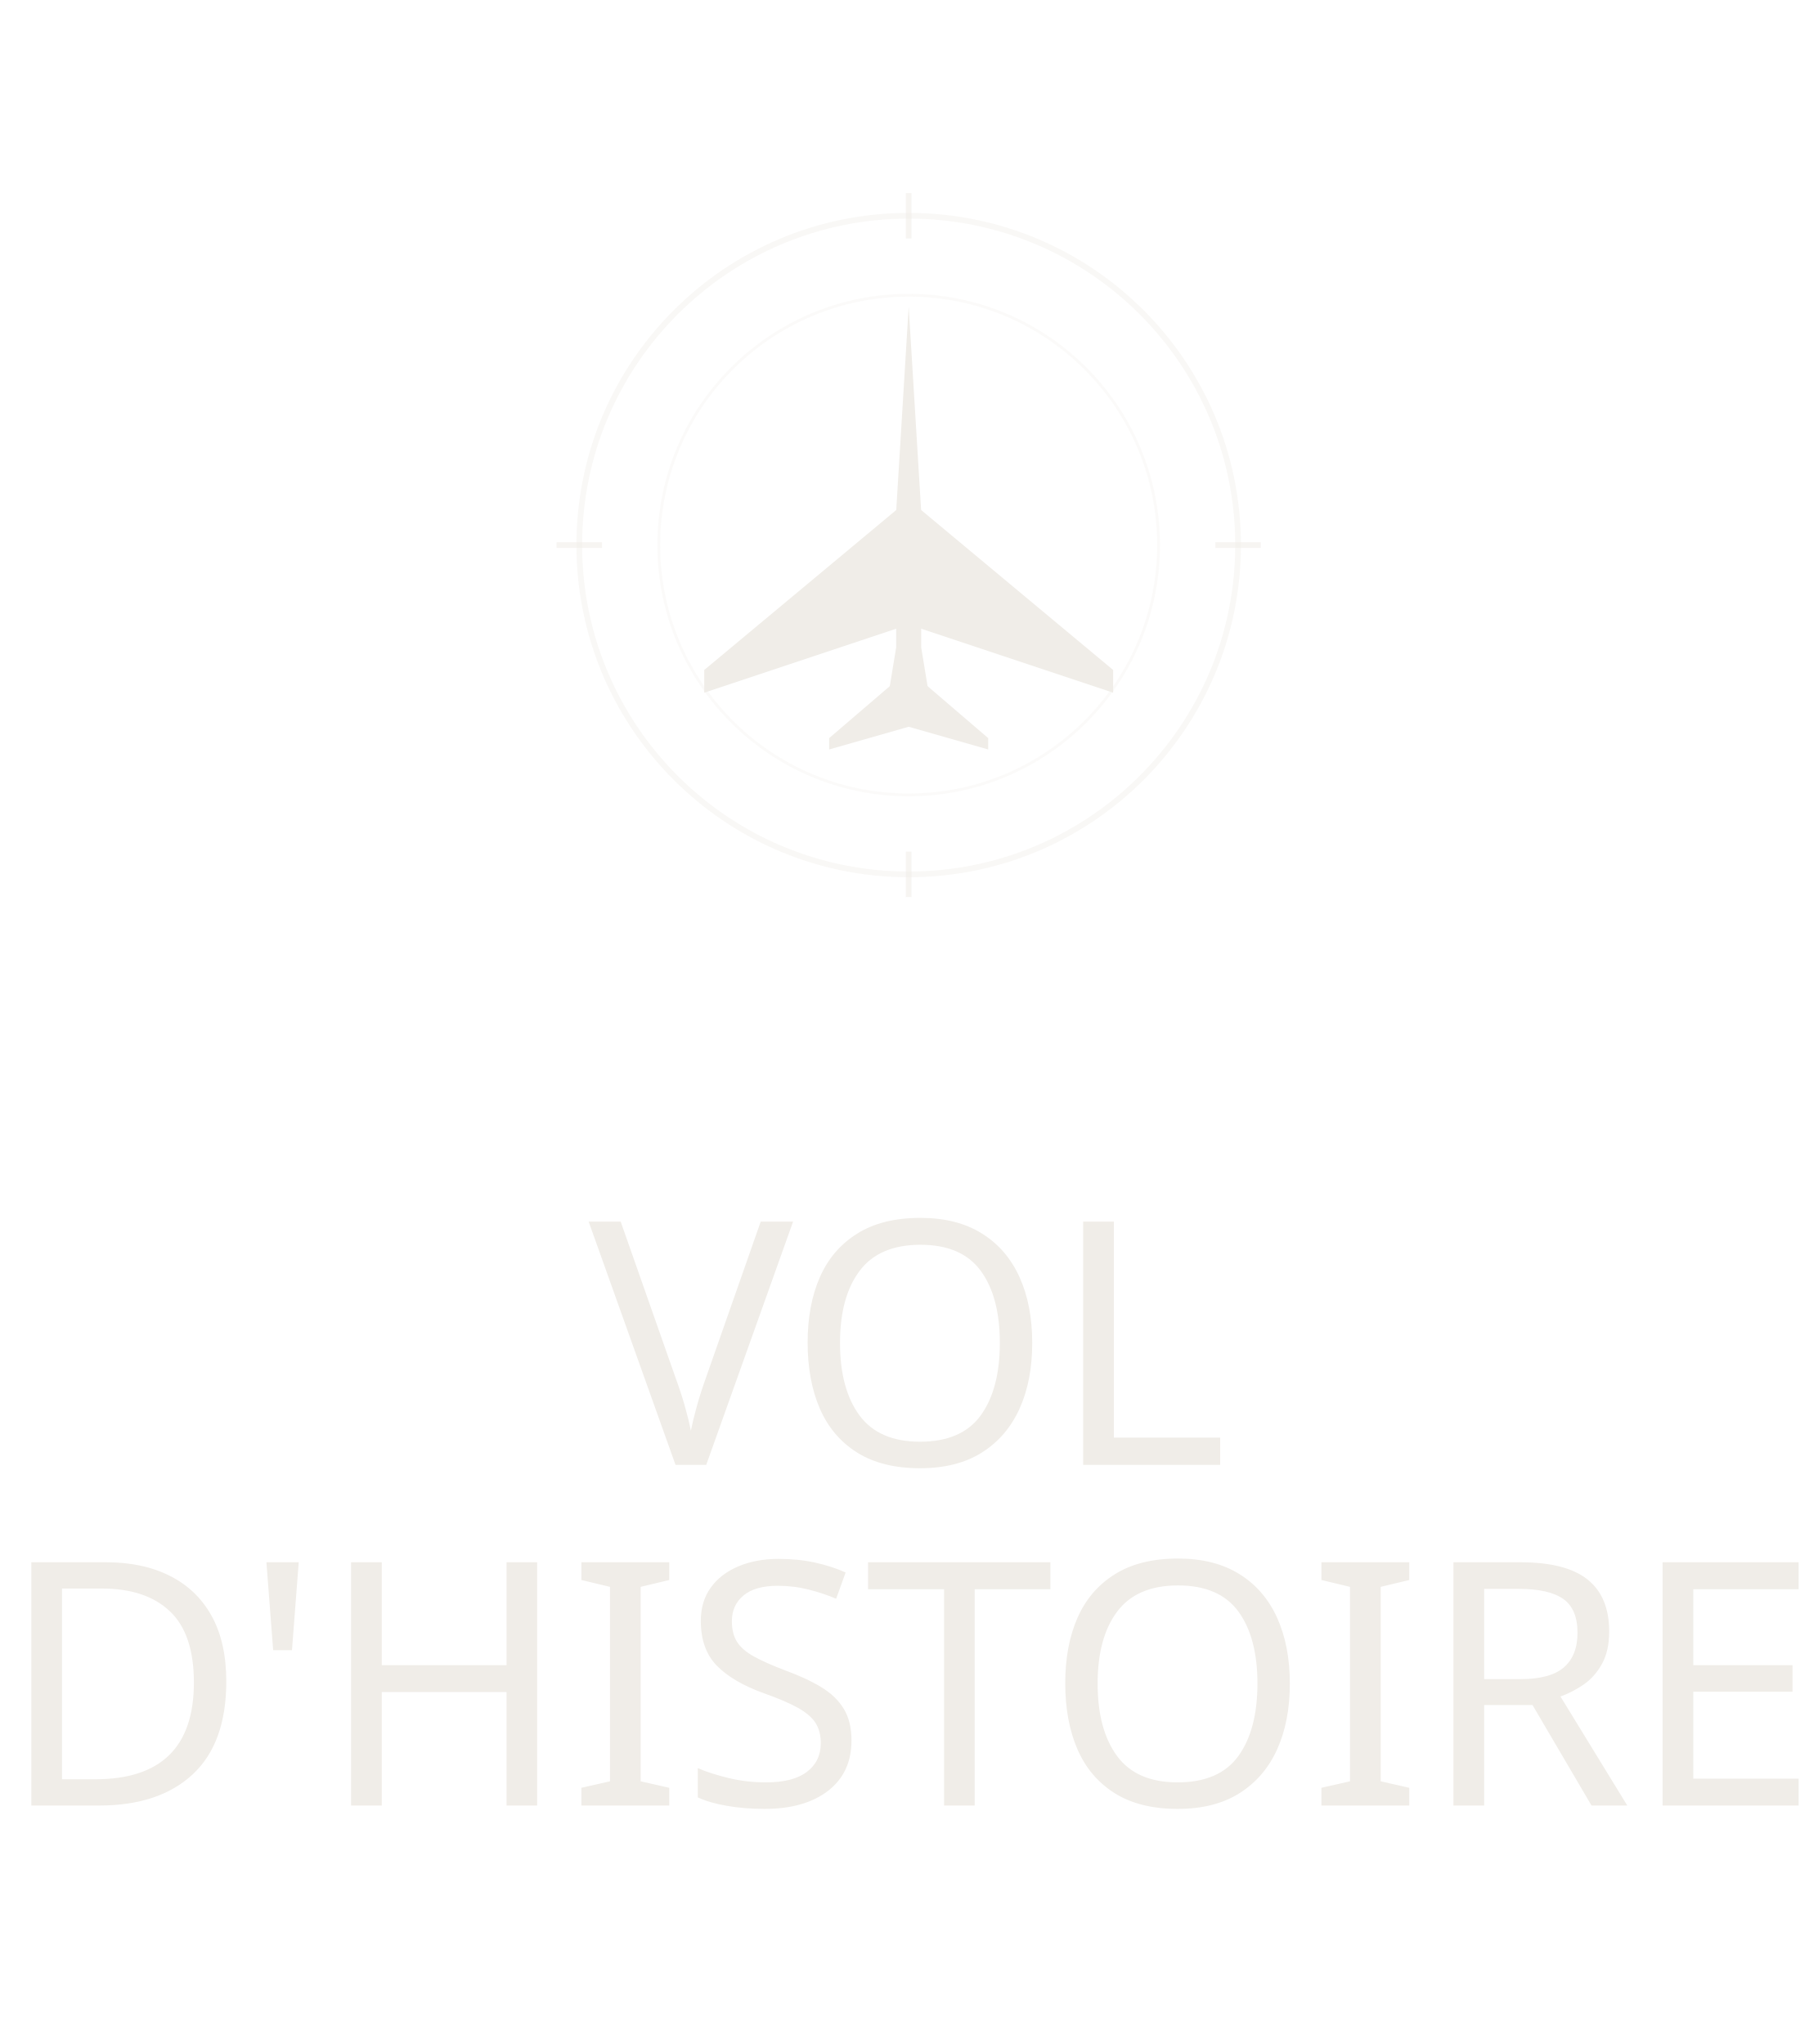
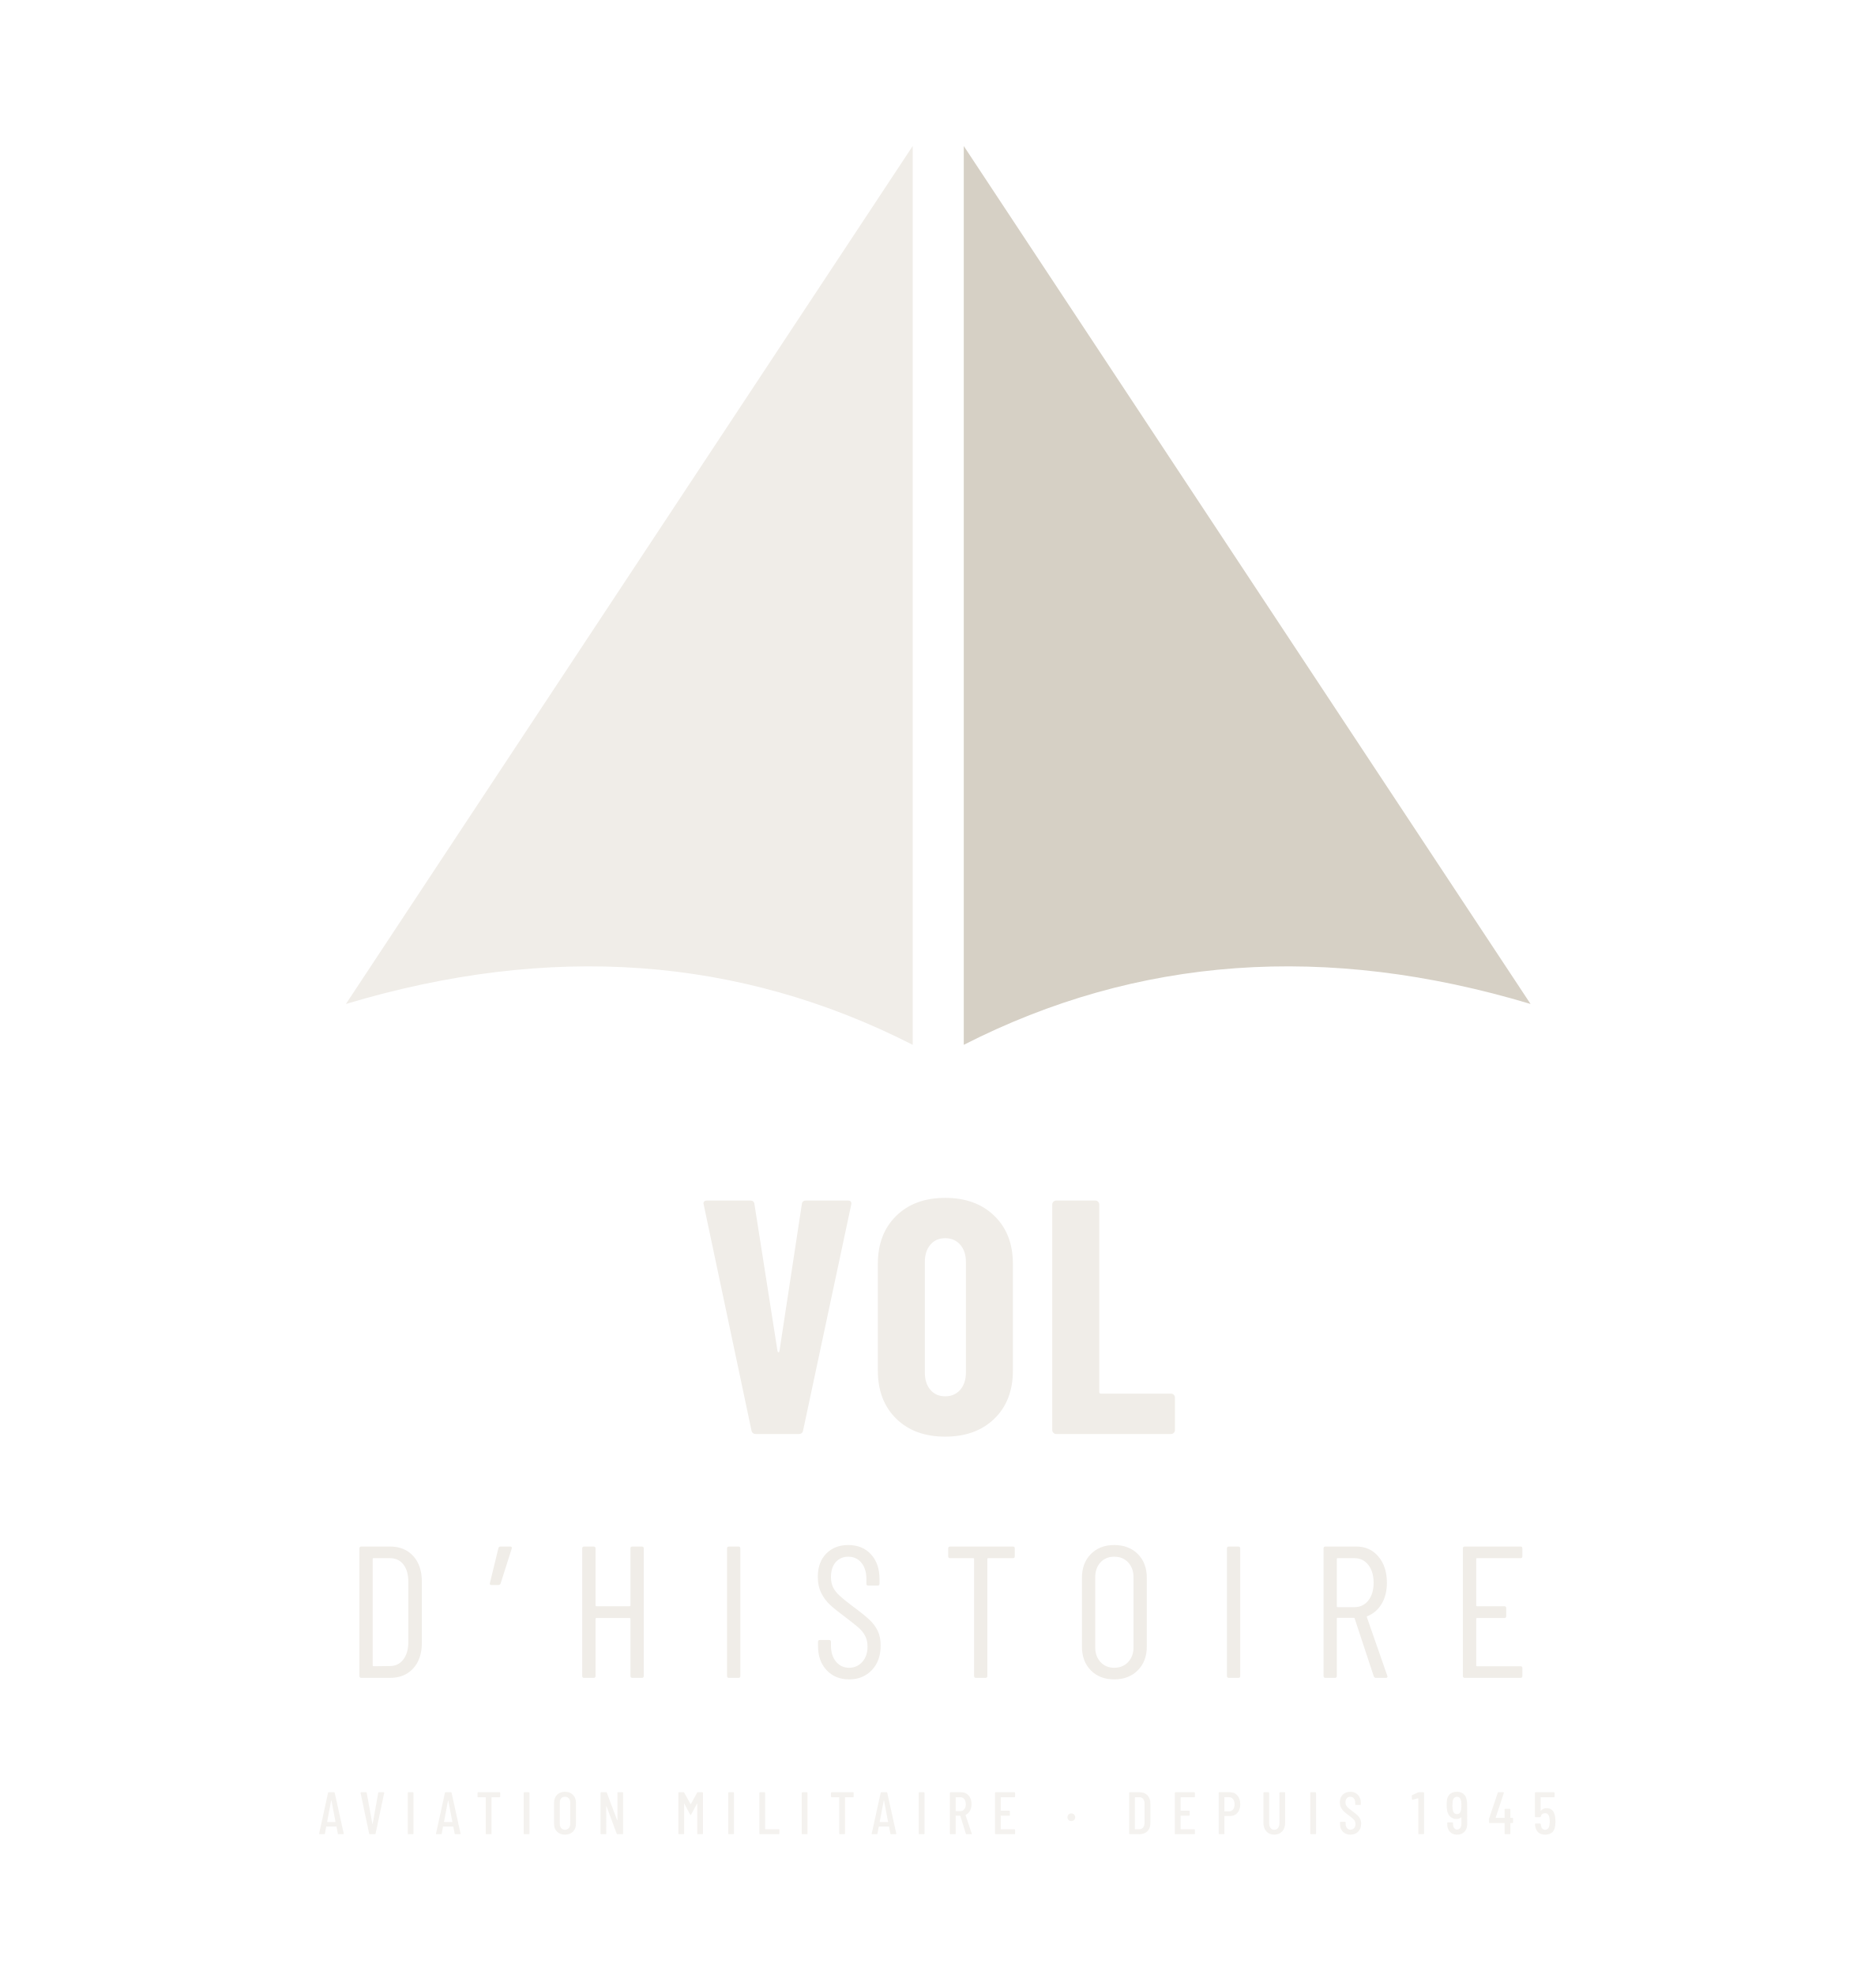
- <svg xmlns="http://www.w3.org/2000/svg" viewBox="0 0 320 360" role="img" aria-label="Vol d'Histoire">
-   <g transform="translate(96 32)">
-     <circle cx="64" cy="64" r="58" fill="none" stroke="#F0EDE8" stroke-width="1" opacity=".4" />
-     <g stroke="#F0EDE8" stroke-width="1" opacity=".55">
-       <line x1="64" y1="2" x2="64" y2="10" />
-       <line x1="64" y1="118" x2="64" y2="126" />
-       <line x1="2" y1="64" x2="10" y2="64" />
-       <line x1="118" y1="64" x2="126" y2="64" />
-     </g>
-     <circle cx="64" cy="64" r="44" fill="none" stroke="#F0EDE8" stroke-width=".5" opacity=".25" />
-     <g fill="#F0EDE8">
-       <path d="M64 22 L66.2 58 L66.2 82 L68.5 96 L64 94 L59.5 96 L61.8 82 L61.8 58 Z" />
-       <path d="M64 56 L100 86 L100 90 L64 78 L28 90 L28 86 Z" />
-       <path d="M64 86 L78 98 L78 100 L64 96 L50 100 L50 98 Z" />
-     </g>
+ <svg xmlns="http://www.w3.org/2000/svg" viewBox="0 0 360 379" role="img" aria-label="Vol d'Histoire">
+   <g transform="translate(54.63 -3.34) scale(1.96)">
+     <path d="M61.5 16 L6 100 Q36 91 61.5 104 Z" fill="#F0EDE8" />
+     <path d="M66.5 16 L122 100 Q92 91 66.5 104 Z" fill="#D6D0C5" />
  </g>
-   <g font-family="'Barlow Condensed', 'Arial Narrow', sans-serif" text-anchor="middle" fill="#F0EDE8">
-     <text x="160" y="258" font-size="60" font-weight="400" letter-spacing="-0.5">VOL</text>
-     <text x="160" y="318" font-size="60" font-weight="300" letter-spacing="-0.5">D'HISTOIRE</text>
-   </g>
+   <path d="M144.22 274.48 135.07 231.21 135.01 230.96Q135.01 230.38 135.71 230.38H143.97Q144.74 230.38 144.8 231.09L149.22 259.25Q149.28 259.5 149.41 259.5Q149.54 259.5 149.6 259.25L153.89 231.09Q153.95 230.38 154.72 230.38H162.72Q163.55 230.38 163.36 231.21L154.14 274.48Q154.02 275.18 153.31 275.18H145.06Q144.35 275.18 144.22 274.48ZM168.48 263.02V242.54Q168.48 236.78 172 233.33Q175.52 229.87 181.41 229.87Q187.3 229.87 190.85 233.33Q194.4 236.78 194.4 242.54V263.02Q194.4 268.78 190.85 272.24Q187.3 275.69 181.41 275.69Q175.52 275.69 172 272.24Q168.48 268.78 168.48 263.02ZM185.38 263.41V242.16Q185.38 240.11 184.29 238.86Q183.2 237.61 181.41 237.61Q179.62 237.61 178.56 238.86Q177.5 240.11 177.5 242.16V263.41Q177.5 265.45 178.56 266.7Q179.62 267.95 181.41 267.95Q183.2 267.95 184.29 266.7Q185.38 265.45 185.38 263.41ZM201.95 274.41V231.15Q201.95 230.83 202.18 230.61Q202.4 230.38 202.72 230.38H210.21Q210.53 230.38 210.75 230.61Q210.98 230.83 210.98 231.15V267.12Q210.98 267.44 211.3 267.44H224.74Q225.06 267.44 225.28 267.66Q225.5 267.89 225.5 268.21V274.41Q225.5 274.73 225.28 274.96Q225.06 275.18 224.74 275.18H202.72Q202.4 275.18 202.18 274.96Q201.95 274.73 201.95 274.41Z" fill="#F0EDE8" />
+   <path d="M68.98 321.62V297.14Q68.98 296.78 69.34 296.78H74.88Q77.65 296.78 79.31 298.6Q80.96 300.42 80.96 303.48V315.29Q80.96 318.35 79.31 320.16Q77.65 321.98 74.88 321.98H69.34Q68.98 321.98 68.98 321.62ZM71.68 319.75 74.84 319.71Q76.43 319.71 77.38 318.49Q78.34 317.27 78.37 315.18V303.59Q78.37 301.46 77.44 300.24Q76.5 299.01 74.84 299.01H71.68Q71.53 299.01 71.53 299.16V319.61Q71.53 319.75 71.68 319.75ZM98.21 297.18 96.08 303.87Q95.98 304.16 95.65 304.16H94.32Q93.92 304.16 94.03 303.77L95.65 297.11Q95.72 296.78 96.05 296.78H97.92Q98.32 296.78 98.21 297.18ZM121.36 296.78H123.19Q123.55 296.78 123.55 297.14V321.62Q123.55 321.98 123.19 321.98H121.36Q121 321.98 121 321.62V310.64Q121 310.5 120.85 310.5H114.44Q114.3 310.5 114.3 310.64V321.62Q114.3 321.98 113.94 321.98H112.1Q111.74 321.98 111.74 321.62V297.14Q111.74 296.78 112.1 296.78H113.94Q114.3 296.78 114.3 297.14V308.09Q114.3 308.23 114.44 308.23H120.85Q121 308.23 121 308.09V297.14Q121 296.78 121.36 296.78ZM139.54 321.62V297.14Q139.54 296.78 139.9 296.78H141.73Q142.09 296.78 142.09 297.14V321.62Q142.09 321.98 141.73 321.98H139.9Q139.54 321.98 139.54 321.62ZM157 315.9V315.07Q157 314.71 157.36 314.71H159.12Q159.48 314.71 159.48 315.07V315.79Q159.48 317.7 160.45 318.87Q161.42 320.04 162.97 320.04Q164.48 320.04 165.49 318.92Q166.5 317.81 166.5 315.97Q166.5 314.75 166.01 313.86Q165.53 312.98 164.75 312.32Q163.98 311.65 162.18 310.28Q160.38 308.95 159.34 308Q158.29 307.04 157.63 305.71Q156.96 304.38 156.96 302.58Q156.96 299.77 158.58 298.13Q160.2 296.49 162.79 296.49Q165.53 296.49 167.17 298.28Q168.8 300.06 168.8 303.01V303.91Q168.8 304.27 168.44 304.27H166.64Q166.28 304.27 166.28 303.91V302.97Q166.28 301.07 165.33 299.9Q164.38 298.73 162.79 298.73Q161.35 298.73 160.42 299.75Q159.48 300.78 159.48 302.65Q159.48 303.77 159.89 304.61Q160.31 305.46 161.14 306.21Q161.96 306.97 163.58 308.19Q165.74 309.78 166.81 310.77Q167.87 311.76 168.44 312.93Q169.02 314.1 169.02 315.75Q169.02 318.71 167.33 320.49Q165.64 322.27 162.97 322.27Q160.31 322.27 158.65 320.51Q157 318.74 157 315.9ZM194.76 297.14V298.65Q194.76 299.01 194.4 299.01H189.65Q189.5 299.01 189.5 299.16V321.62Q189.5 321.98 189.14 321.98H187.31Q186.95 321.98 186.95 321.62V299.16Q186.95 299.01 186.8 299.01H182.34Q181.98 299.01 181.98 298.65V297.14Q181.98 296.78 182.34 296.78H194.4Q194.76 296.78 194.76 297.14ZM207.65 315.97V302.79Q207.65 299.95 209.36 298.22Q211.07 296.49 213.84 296.49Q216.65 296.49 218.38 298.22Q220.1 299.95 220.1 302.79V315.97Q220.1 318.78 218.38 320.52Q216.65 322.27 213.84 322.27Q211.07 322.27 209.36 320.54Q207.65 318.81 207.65 315.97ZM217.55 316.11V302.69Q217.55 300.92 216.52 299.82Q215.5 298.73 213.84 298.73Q212.22 298.73 211.21 299.82Q210.2 300.92 210.2 302.69V316.11Q210.2 317.84 211.21 318.94Q212.22 320.04 213.84 320.04Q215.5 320.04 216.52 318.94Q217.55 317.84 217.55 316.11ZM235.48 321.62V297.14Q235.48 296.78 235.84 296.78H237.67Q238.03 296.78 238.03 297.14V321.62Q238.03 321.98 237.67 321.98H235.84Q235.48 321.98 235.48 321.62ZM263.66 321.69 259.99 310.57Q259.96 310.46 259.85 310.46H256.72Q256.57 310.46 256.57 310.61V321.62Q256.57 321.98 256.21 321.98H254.38Q254.02 321.98 254.02 321.62V297.14Q254.02 296.78 254.38 296.78H260.32Q262.94 296.78 264.56 298.71Q266.18 300.63 266.18 303.73Q266.18 306.07 265.18 307.76Q264.17 309.45 262.44 310.14Q262.3 310.17 262.33 310.32L266.26 321.59L266.29 321.73Q266.29 321.98 265.97 321.98H264.1Q263.77 321.98 263.66 321.69ZM256.57 299.16V308.27Q256.57 308.41 256.72 308.41H259.96Q261.61 308.41 262.62 307.13Q263.63 305.85 263.63 303.73Q263.63 301.61 262.62 300.31Q261.61 299.01 259.96 299.01H256.72Q256.57 299.01 256.57 299.16ZM291.82 299.01H283.46Q283.32 299.01 283.32 299.16V308.09Q283.32 308.23 283.46 308.23H288.72Q289.08 308.23 289.08 308.59V310.14Q289.08 310.5 288.72 310.5H283.46Q283.32 310.5 283.32 310.64V319.61Q283.32 319.75 283.46 319.75H291.82Q292.18 319.75 292.18 320.11V321.62Q292.18 321.98 291.82 321.98H281.12Q280.76 321.98 280.76 321.62V297.14Q280.76 296.78 281.12 296.78H291.82Q292.18 296.78 292.18 297.14V298.65Q292.18 299.01 291.82 299.01Z" fill="#F0EDE8" />
+   <path d="M64.84 351.88 64.59 350.56Q64.59 350.53 64.57 350.52Q64.55 350.51 64.53 350.51H62.65Q62.63 350.51 62.61 350.52Q62.6 350.53 62.6 350.56L62.36 351.88Q62.34 351.98 62.23 351.98H61.35Q61.3 351.98 61.27 351.95Q61.24 351.91 61.25 351.86L62.96 344.04Q62.99 343.93 63.09 343.93H64.11Q64.23 343.93 64.24 344.04L65.97 351.86V351.88Q65.97 351.98 65.86 351.98H64.97Q64.86 351.98 64.84 351.88ZM62.83 349.64H64.36Q64.39 349.64 64.39 349.59L63.61 345.51Q63.6 345.49 63.59 345.49Q63.57 345.49 63.56 345.51L62.79 349.59Q62.79 349.64 62.83 349.64ZM70.85 351.88 69.2 344.06V344.04Q69.2 343.93 69.3 343.93H70.26Q70.37 343.93 70.38 344.04L71.47 350Q71.49 350.03 71.5 350.03Q71.51 350.03 71.52 350L72.59 344.04Q72.61 343.93 72.72 343.93H73.64Q73.76 343.93 73.74 344.06L72.08 351.88Q72.07 351.98 71.96 351.98H70.98Q70.88 351.98 70.85 351.88ZM78.26 351.87V344.05Q78.26 343.93 78.37 343.93H79.25Q79.36 343.93 79.36 344.05V351.87Q79.36 351.98 79.25 351.98H78.37Q78.26 351.98 78.26 351.87ZM87.26 351.88 87.01 350.56Q87.01 350.53 86.99 350.52Q86.98 350.51 86.95 350.51H85.08Q85.06 350.51 85.04 350.52Q85.02 350.53 85.02 350.56L84.78 351.88Q84.77 351.98 84.65 351.98H83.78Q83.72 351.98 83.69 351.95Q83.66 351.91 83.68 351.86L85.39 344.04Q85.41 343.93 85.52 343.93H86.54Q86.65 343.93 86.67 344.04L88.39 351.86V351.88Q88.39 351.98 88.29 351.98H87.39Q87.29 351.98 87.26 351.88ZM85.25 349.64H86.78Q86.82 349.64 86.82 349.59L86.03 345.51Q86.02 345.49 86.01 345.49Q86 345.49 85.99 345.51L85.22 349.59Q85.22 349.64 85.25 349.64ZM96 344.05V344.77Q96 344.89 95.89 344.89H94.38Q94.34 344.89 94.34 344.93V351.87Q94.34 351.98 94.22 351.98H93.35Q93.23 351.98 93.23 351.87V344.93Q93.23 344.89 93.19 344.89H91.76Q91.65 344.89 91.65 344.77V344.05Q91.65 343.93 91.76 343.93H95.89Q96 343.93 96 344.05ZM100.51 351.87V344.05Q100.51 343.93 100.63 343.93H101.5Q101.62 343.93 101.62 344.05V351.87Q101.62 351.98 101.5 351.98H100.63Q100.51 351.98 100.51 351.87ZM106.33 349.97V345.96Q106.33 345 106.91 344.42Q107.48 343.84 108.42 343.84Q109.38 343.84 109.96 344.42Q110.54 345 110.54 345.96V349.97Q110.54 350.92 109.96 351.5Q109.38 352.07 108.42 352.07Q107.48 352.07 106.91 351.5Q106.33 350.92 106.33 349.97ZM109.44 350.02V345.9Q109.44 345.4 109.16 345.1Q108.88 344.8 108.42 344.8Q107.98 344.8 107.71 345.1Q107.44 345.4 107.44 345.9V350.02Q107.44 350.51 107.71 350.82Q107.98 351.12 108.42 351.12Q108.88 351.12 109.16 350.82Q109.44 350.51 109.44 350.02ZM118.61 343.93H119.48Q119.59 343.93 119.59 344.05V351.87Q119.59 351.98 119.48 351.98H118.49Q118.39 351.98 118.36 351.89L116.41 346.64Q116.39 346.61 116.37 346.62Q116.35 346.62 116.35 346.65L116.36 351.87Q116.36 351.98 116.24 351.98H115.37Q115.26 351.98 115.26 351.87V344.05Q115.26 343.93 115.37 343.93H116.35Q116.44 343.93 116.47 344.02L118.44 349.28Q118.45 349.31 118.48 349.31Q118.5 349.3 118.5 349.27V344.05Q118.5 343.93 118.61 343.93ZM133.93 343.93H134.81Q134.92 343.93 134.92 344.05V351.87Q134.92 351.98 134.81 351.98H133.93Q133.82 351.98 133.82 351.87V346.16Q133.82 346.13 133.8 346.13Q133.78 346.13 133.76 346.15L132.65 348.21Q132.62 348.29 132.55 348.29Q132.48 348.29 132.45 348.21L131.36 346.16Q131.33 346.14 131.31 346.14Q131.3 346.14 131.3 346.18V351.87Q131.3 351.98 131.18 351.98H130.31Q130.19 351.98 130.19 351.87V344.05Q130.19 343.93 130.31 343.93H131.18Q131.26 343.93 131.32 344.01L132.53 346.18Q132.54 346.19 132.56 346.19Q132.59 346.19 132.6 346.18L133.79 344.01Q133.84 343.93 133.93 343.93ZM139.76 351.87V344.05Q139.76 343.93 139.88 343.93H140.75Q140.87 343.93 140.87 344.05V351.87Q140.87 351.98 140.75 351.98H139.88Q139.76 351.98 139.76 351.87ZM145.74 351.87V344.05Q145.74 343.93 145.86 343.93H146.73Q146.85 343.93 146.85 344.05V350.98Q146.85 351.03 146.89 351.03H149.47Q149.58 351.03 149.58 351.14V351.87Q149.58 351.98 149.47 351.98H145.86Q145.74 351.98 145.74 351.87ZM153.87 351.87V344.05Q153.87 343.93 153.99 343.93H154.86Q154.98 343.93 154.98 344.05V351.87Q154.98 351.98 154.86 351.98H153.99Q153.87 351.98 153.87 351.87ZM163.84 344.05V344.77Q163.84 344.89 163.73 344.89H162.22Q162.18 344.89 162.18 344.93V351.87Q162.18 351.98 162.06 351.98H161.19Q161.07 351.98 161.07 351.87V344.93Q161.07 344.89 161.03 344.89H159.6Q159.48 344.89 159.48 344.77V344.05Q159.48 343.93 159.6 343.93H163.73Q163.84 343.93 163.84 344.05ZM170.89 351.88 170.64 350.56Q170.64 350.53 170.62 350.52Q170.6 350.51 170.58 350.51H168.71Q168.68 350.51 168.67 350.52Q168.65 350.53 168.65 350.56L168.41 351.88Q168.4 351.98 168.28 351.98H167.41Q167.35 351.98 167.32 351.95Q167.29 351.91 167.3 351.86L169.02 344.04Q169.04 343.93 169.14 343.93H170.17Q170.28 343.93 170.29 344.04L172.02 351.86V351.88Q172.02 351.98 171.92 351.98H171.02Q170.92 351.98 170.89 351.88ZM168.88 349.64H170.41Q170.44 349.64 170.44 349.59L169.66 345.51Q169.65 345.49 169.64 345.49Q169.63 345.49 169.62 345.51L168.84 349.59Q168.84 349.64 168.88 349.64ZM176.33 351.87V344.05Q176.33 343.93 176.45 343.93H177.32Q177.44 343.93 177.44 344.05V351.87Q177.44 351.98 177.32 351.98H176.45Q176.33 351.98 176.33 351.87ZM185.37 351.89 184.31 348.46Q184.3 348.43 184.27 348.43H183.46Q183.42 348.43 183.42 348.48V351.87Q183.42 351.98 183.3 351.98H182.43Q182.31 351.98 182.31 351.87V344.05Q182.31 343.93 182.43 343.93H184.49Q185.07 343.93 185.52 344.22Q185.97 344.51 186.22 345.03Q186.46 345.55 186.46 346.22Q186.46 346.95 186.16 347.48Q185.87 348.02 185.35 348.26Q185.31 348.29 185.32 348.33L186.5 351.86L186.51 351.9Q186.51 351.98 186.41 351.98H185.51Q185.41 351.98 185.37 351.89ZM183.42 344.93V347.51Q183.42 347.56 183.46 347.56H184.31Q184.78 347.56 185.07 347.19Q185.36 346.83 185.36 346.23Q185.36 345.61 185.07 345.25Q184.78 344.89 184.31 344.89H183.46Q183.42 344.89 183.42 344.93ZM194.71 344.89H192.12Q192.07 344.89 192.07 344.93V347.43Q192.07 347.47 192.12 347.47H193.71Q193.82 347.47 193.82 347.59V348.31Q193.82 348.43 193.71 348.43H192.12Q192.07 348.43 192.07 348.48V350.98Q192.07 351.03 192.12 351.03H194.71Q194.82 351.03 194.82 351.14V351.87Q194.82 351.98 194.71 351.98H191.09Q190.97 351.98 190.97 351.87V344.05Q190.97 343.93 191.09 343.93H194.71Q194.82 343.93 194.82 344.05V344.77Q194.82 344.89 194.71 344.89ZM204.87 348.73Q204.87 348.41 205.08 348.2Q205.29 347.99 205.61 347.99Q205.93 347.99 206.14 348.2Q206.35 348.41 206.35 348.73Q206.35 349.05 206.14 349.26Q205.93 349.46 205.61 349.46Q205.29 349.46 205.08 349.26Q204.87 349.05 204.87 348.73ZM216.71 351.87V344.05Q216.71 343.93 216.82 343.93H218.71Q219.66 343.93 220.23 344.52Q220.79 345.11 220.79 346.11V349.81Q220.79 350.81 220.23 351.4Q219.66 351.98 218.71 351.98H216.82Q216.71 351.98 216.71 351.87ZM217.86 351.03 218.7 351.02Q219.13 351.02 219.4 350.68Q219.66 350.34 219.67 349.75V346.16Q219.67 345.58 219.41 345.23Q219.15 344.89 218.7 344.89H217.86Q217.81 344.89 217.81 344.93V350.98Q217.81 351.03 217.86 351.03ZM229.22 344.89H226.63Q226.59 344.89 226.59 344.93V347.43Q226.59 347.47 226.63 347.47H228.22Q228.33 347.47 228.33 347.59V348.31Q228.33 348.43 228.22 348.43H226.63Q226.59 348.43 226.59 348.48V350.98Q226.59 351.03 226.63 351.03H229.22Q229.33 351.03 229.33 351.14V351.87Q229.33 351.98 229.22 351.98H225.6Q225.48 351.98 225.48 351.87V344.05Q225.48 343.93 225.6 343.93H229.22Q229.33 343.93 229.33 344.05V344.77Q229.33 344.89 229.22 344.89ZM238.04 346.23Q238.04 347.24 237.51 347.87Q236.98 348.49 236.12 348.49H235.04Q234.99 348.49 234.99 348.53V351.87Q234.99 351.98 234.88 351.98H234Q233.89 351.98 233.89 351.87V344.04Q233.89 343.92 234 343.92H236.06Q236.95 343.92 237.49 344.56Q238.04 345.2 238.04 346.23ZM236.94 346.26Q236.94 345.62 236.65 345.25Q236.36 344.88 235.89 344.88H235.04Q234.99 344.88 234.99 344.92V347.56Q234.99 347.6 235.04 347.6H235.89Q236.36 347.6 236.65 347.24Q236.94 346.88 236.94 346.26ZM242.48 349.8V344.05Q242.48 343.93 242.59 343.93H243.47Q243.58 343.93 243.58 344.05V349.91Q243.58 350.45 243.85 350.79Q244.12 351.12 244.56 351.12Q245.01 351.12 245.28 350.79Q245.55 350.45 245.55 349.91V344.05Q245.55 343.93 245.66 343.93H246.54Q246.65 343.93 246.65 344.05V349.8Q246.65 350.82 246.08 351.45Q245.5 352.07 244.56 352.07Q243.62 352.07 243.05 351.45Q242.48 350.82 242.48 349.8ZM251.47 351.87V344.05Q251.47 343.93 251.59 343.93H252.46Q252.58 343.93 252.58 344.05V351.87Q252.58 351.98 252.46 351.98H251.59Q251.47 351.98 251.47 351.87ZM257.18 350.02V349.72Q257.18 349.6 257.29 349.6H258.14Q258.26 349.6 258.26 349.72V349.96Q258.26 350.49 258.52 350.8Q258.79 351.12 259.2 351.12Q259.61 351.12 259.88 350.82Q260.15 350.51 260.15 350.02Q260.15 349.68 260.01 349.43Q259.87 349.18 259.63 348.98Q259.4 348.77 258.87 348.38Q258.28 347.95 257.95 347.64Q257.61 347.33 257.38 346.89Q257.15 346.45 257.15 345.86Q257.15 344.93 257.71 344.39Q258.26 343.84 259.14 343.84Q260.06 343.84 260.62 344.43Q261.18 345.01 261.18 345.97V346.26Q261.18 346.37 261.06 346.37H260.21Q260.1 346.37 260.1 346.26V345.95Q260.1 345.43 259.83 345.11Q259.57 344.8 259.14 344.8Q258.74 344.8 258.49 345.08Q258.23 345.36 258.23 345.86Q258.23 346.32 258.49 346.64Q258.74 346.96 259.46 347.49Q260.15 348 260.51 348.33Q260.86 348.65 261.05 349.03Q261.24 349.42 261.24 349.95Q261.24 350.91 260.67 351.49Q260.11 352.07 259.2 352.07Q258.29 352.07 257.73 351.51Q257.18 350.94 257.18 350.02ZM272.28 343.93H273.2Q273.31 343.93 273.31 344.05V351.87Q273.31 351.98 273.2 351.98H272.32Q272.21 351.98 272.21 351.87V345.14Q272.21 345.12 272.19 345.1Q272.17 345.08 272.16 345.09L271.14 345.36L271.09 345.37Q271.02 345.37 271 345.27L270.95 344.62Q270.95 344.52 271.03 344.48L272.14 343.97Q272.21 343.93 272.28 343.93ZM281.59 350.07Q281.59 350.98 281.05 351.53Q280.51 352.07 279.62 352.07Q278.81 352.07 278.28 351.53Q277.76 350.98 277.76 350.07V349.82Q277.76 349.71 277.88 349.71H278.75Q278.87 349.71 278.87 349.82V350.03Q278.87 350.49 279.08 350.79Q279.3 351.09 279.62 351.09Q280 351.09 280.24 350.79Q280.48 350.5 280.48 350.03V348.76Q280.48 348.71 280.42 348.74Q280.08 349.07 279.58 349.07Q278.81 349.07 278.31 348.58Q277.81 348.1 277.72 347.3Q277.65 346.92 277.65 346.41Q277.65 345.97 277.68 345.61Q277.75 344.76 278.26 344.3Q278.76 343.84 279.61 343.84Q280.41 343.84 280.9 344.27Q281.4 344.69 281.51 345.52Q281.58 345.86 281.58 346.32ZM280.48 346.47Q280.48 346.03 280.43 345.65Q280.27 344.8 279.62 344.8Q279.29 344.8 279.08 345.03Q278.87 345.26 278.8 345.7Q278.76 346.12 278.76 346.47Q278.76 346.9 278.83 347.37Q278.99 348.12 279.62 348.12Q280.26 348.12 280.42 347.34Q280.48 346.96 280.48 346.47ZM290.4 348.96V349.73Q290.4 349.84 290.28 349.84H289.92Q289.87 349.84 289.87 349.89V351.87Q289.87 351.98 289.76 351.98H288.88Q288.77 351.98 288.77 351.87V349.89Q288.77 349.84 288.72 349.84H285.89Q285.78 349.84 285.78 349.73V349.08Q285.78 349.04 285.8 348.95L287.46 344.02Q287.49 343.93 287.59 343.93H288.54Q288.66 343.93 288.63 344.06L287.06 348.79Q287.05 348.81 287.07 348.83Q287.09 348.84 287.11 348.84H288.72Q288.77 348.84 288.77 348.8V347.22Q288.77 347.11 288.88 347.11H289.76Q289.87 347.11 289.87 347.22V348.8Q289.87 348.84 289.92 348.84H290.28Q290.4 348.84 290.4 348.96ZM298.53 349.51Q298.53 349.95 298.47 350.38Q298.39 351.2 297.89 351.64Q297.38 352.07 296.55 352.07Q295.75 352.07 295.25 351.65Q294.76 351.22 294.63 350.38L294.6 350.04Q294.6 349.92 294.71 349.92H295.59Q295.7 349.92 295.7 350.04L295.74 350.29Q295.89 351.12 296.55 351.12Q296.87 351.12 297.08 350.91Q297.29 350.71 297.36 350.32Q297.43 349.97 297.43 349.51Q297.43 349.03 297.33 348.66Q297.25 348.31 297.05 348.13Q296.85 347.95 296.55 347.95Q295.87 347.95 295.71 348.6Q295.68 348.71 295.59 348.71H294.7Q294.59 348.71 294.59 348.59V344.05Q294.59 343.93 294.7 343.93H298.25Q298.37 343.93 298.37 344.05V344.77Q298.37 344.89 298.25 344.89H295.74Q295.69 344.89 295.69 344.93V347.46Q295.69 347.49 295.71 347.49Q295.72 347.5 295.75 347.47Q295.93 347.24 296.22 347.11Q296.51 346.98 296.86 346.98Q297.52 346.98 297.93 347.39Q298.33 347.8 298.44 348.54Q298.53 348.98 298.53 349.51Z" fill="#F0EDE8" opacity="0.7" />
</svg>
